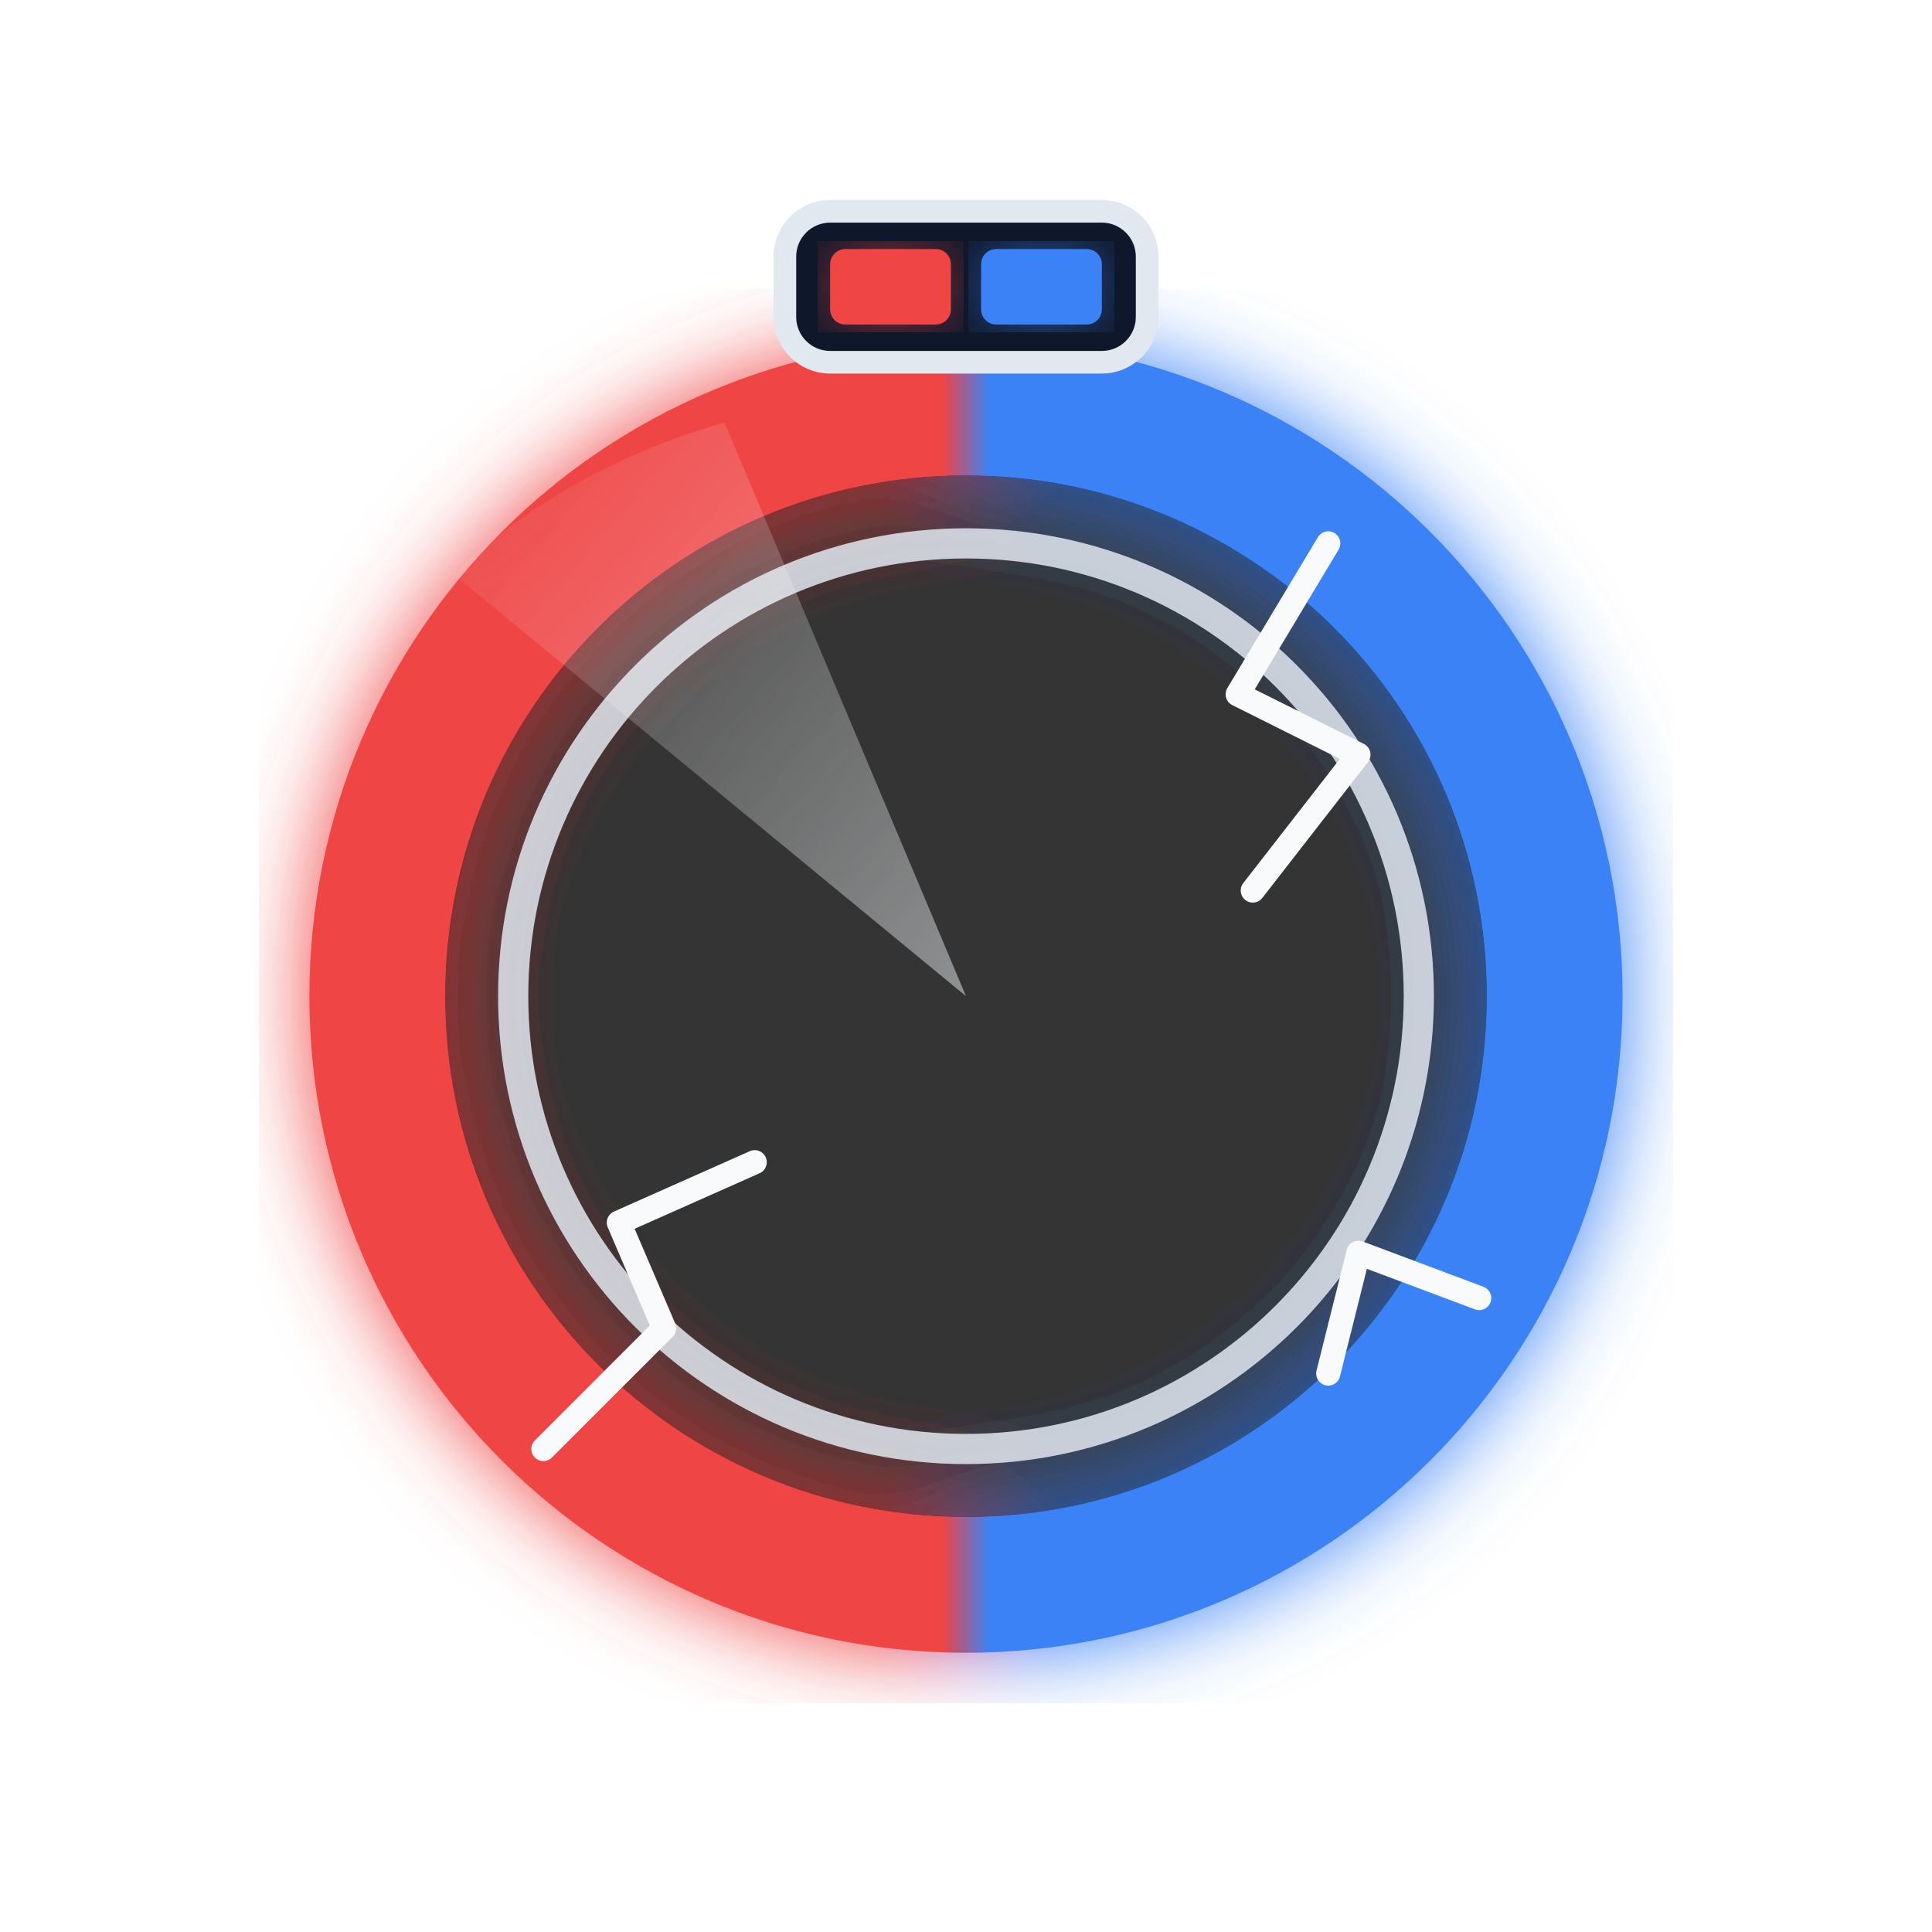
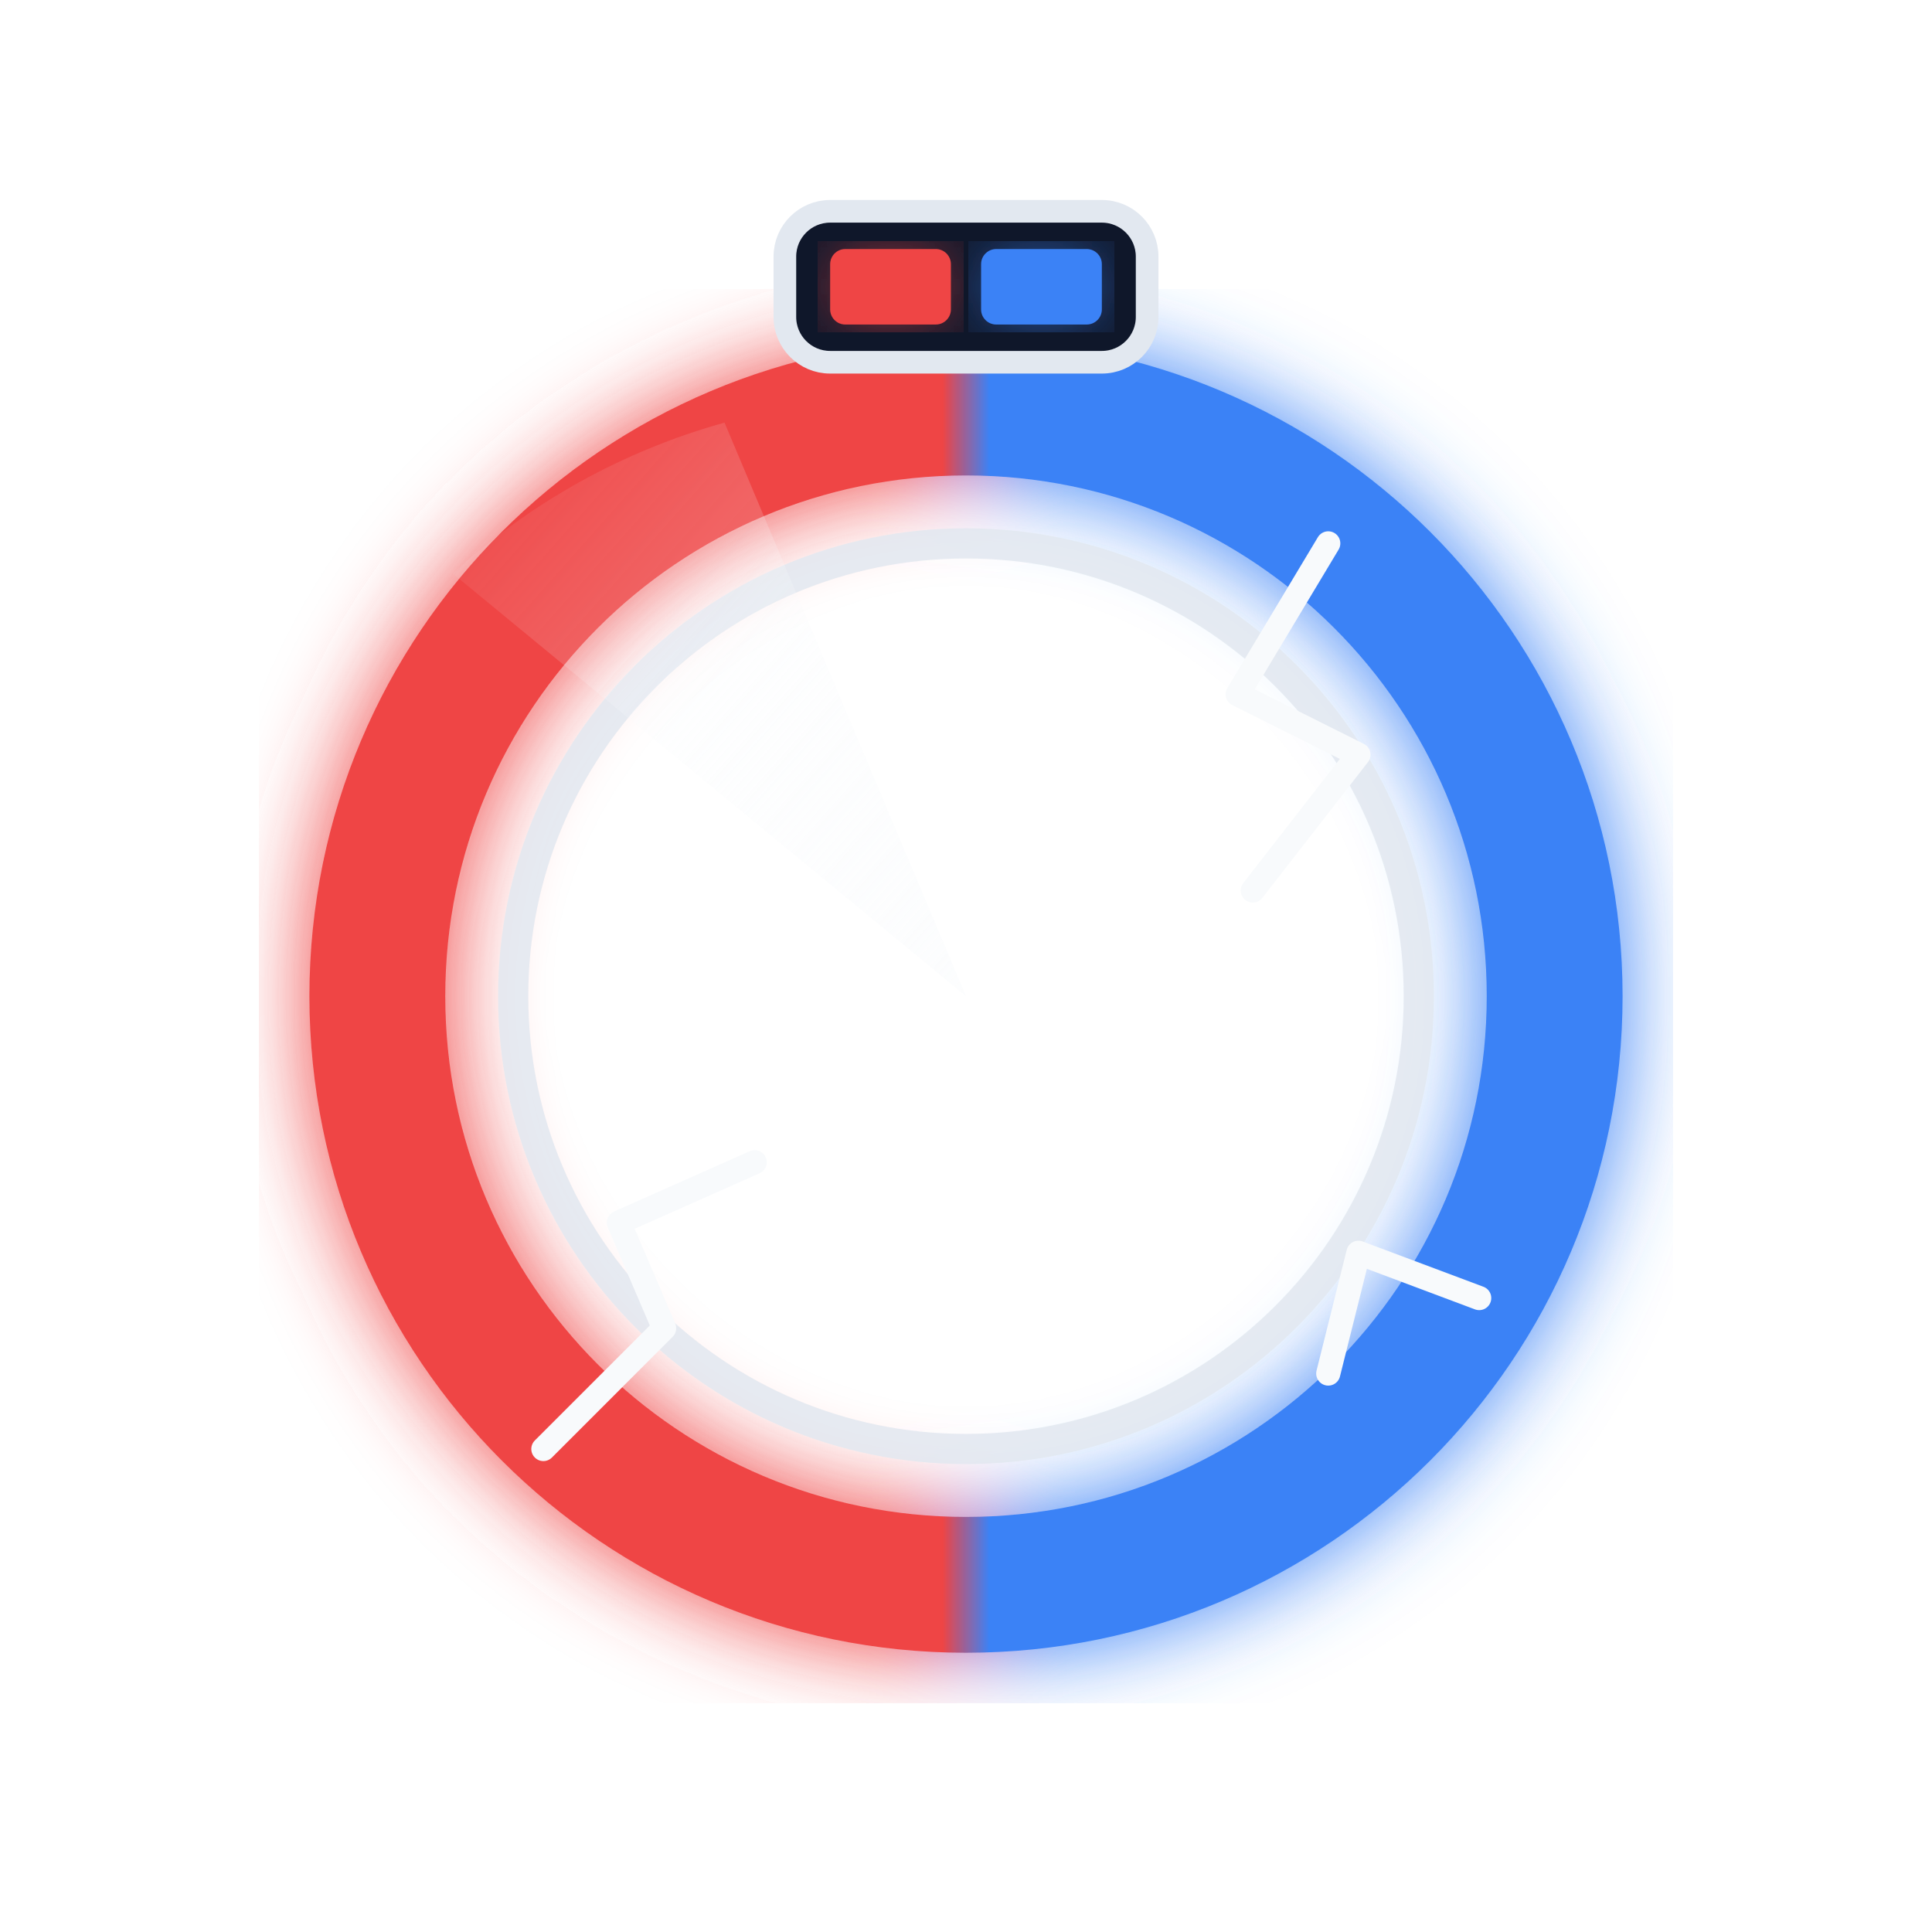
<svg xmlns="http://www.w3.org/2000/svg" viewBox="0 0 128 128" role="img" aria-label="Siren Breaker profile frame">
  <defs>
    <linearGradient id="pulse" x1="0" y1="0" x2="1" y2="0">
      <stop stop-color="#ef4444" />
      <stop offset=".48" stop-color="#ef4444" />
      <stop offset=".52" stop-color="#3b82f6" />
      <stop offset="1" stop-color="#3b82f6" />
    </linearGradient>
    <linearGradient id="beam" x1="1" y1="1" x2="0" y2="0">
      <stop stop-color="#f8fafc" stop-opacity=".85" />
      <stop offset="1" stop-color="#f8fafc" stop-opacity="0" />
    </linearGradient>
    <filter id="glow">
      <feGaussianBlur stdDeviation="3" result="b" />
      <feMerge>
        <feMergeNode in="b" />
        <feMergeNode in="SourceGraphic" />
      </feMerge>
    </filter>
  </defs>
-   <circle cx="64" cy="66" r="39" fill="#070b16" fill-opacity=".6" stroke="url(#pulse)" stroke-width="9" filter="url(#glow)" />
+   <circle cx="64" cy="66" r="39" fill="none" stroke="url(#pulse)" stroke-width="9" filter="url(#glow)" />
  <circle cx="64" cy="66" r="30" fill="none" stroke="#e2e8f0" stroke-width="2" opacity=".85" />
  <path d="M64 66 30 38a44 44 0 0 1 18-10z" fill="url(#beam)" opacity=".55" />
  <path d="M88 36l-6 10 8 4-7 9M36 96l8-8-3-7 9-4M98 86l-8-3-2 8" fill="none" stroke="#f8fafc" stroke-width="1.6" stroke-linecap="round" stroke-linejoin="round" />
  <rect x="52" y="14" width="24" height="10" rx="3" fill="#0f172a" stroke="#e2e8f0" stroke-width="1.5" />
  <rect x="55" y="16.5" width="8" height="5" rx="1" fill="#ef4444" filter="url(#glow)" />
  <rect x="65" y="16.5" width="8" height="5" rx="1" fill="#3b82f6" filter="url(#glow)" />
</svg>
